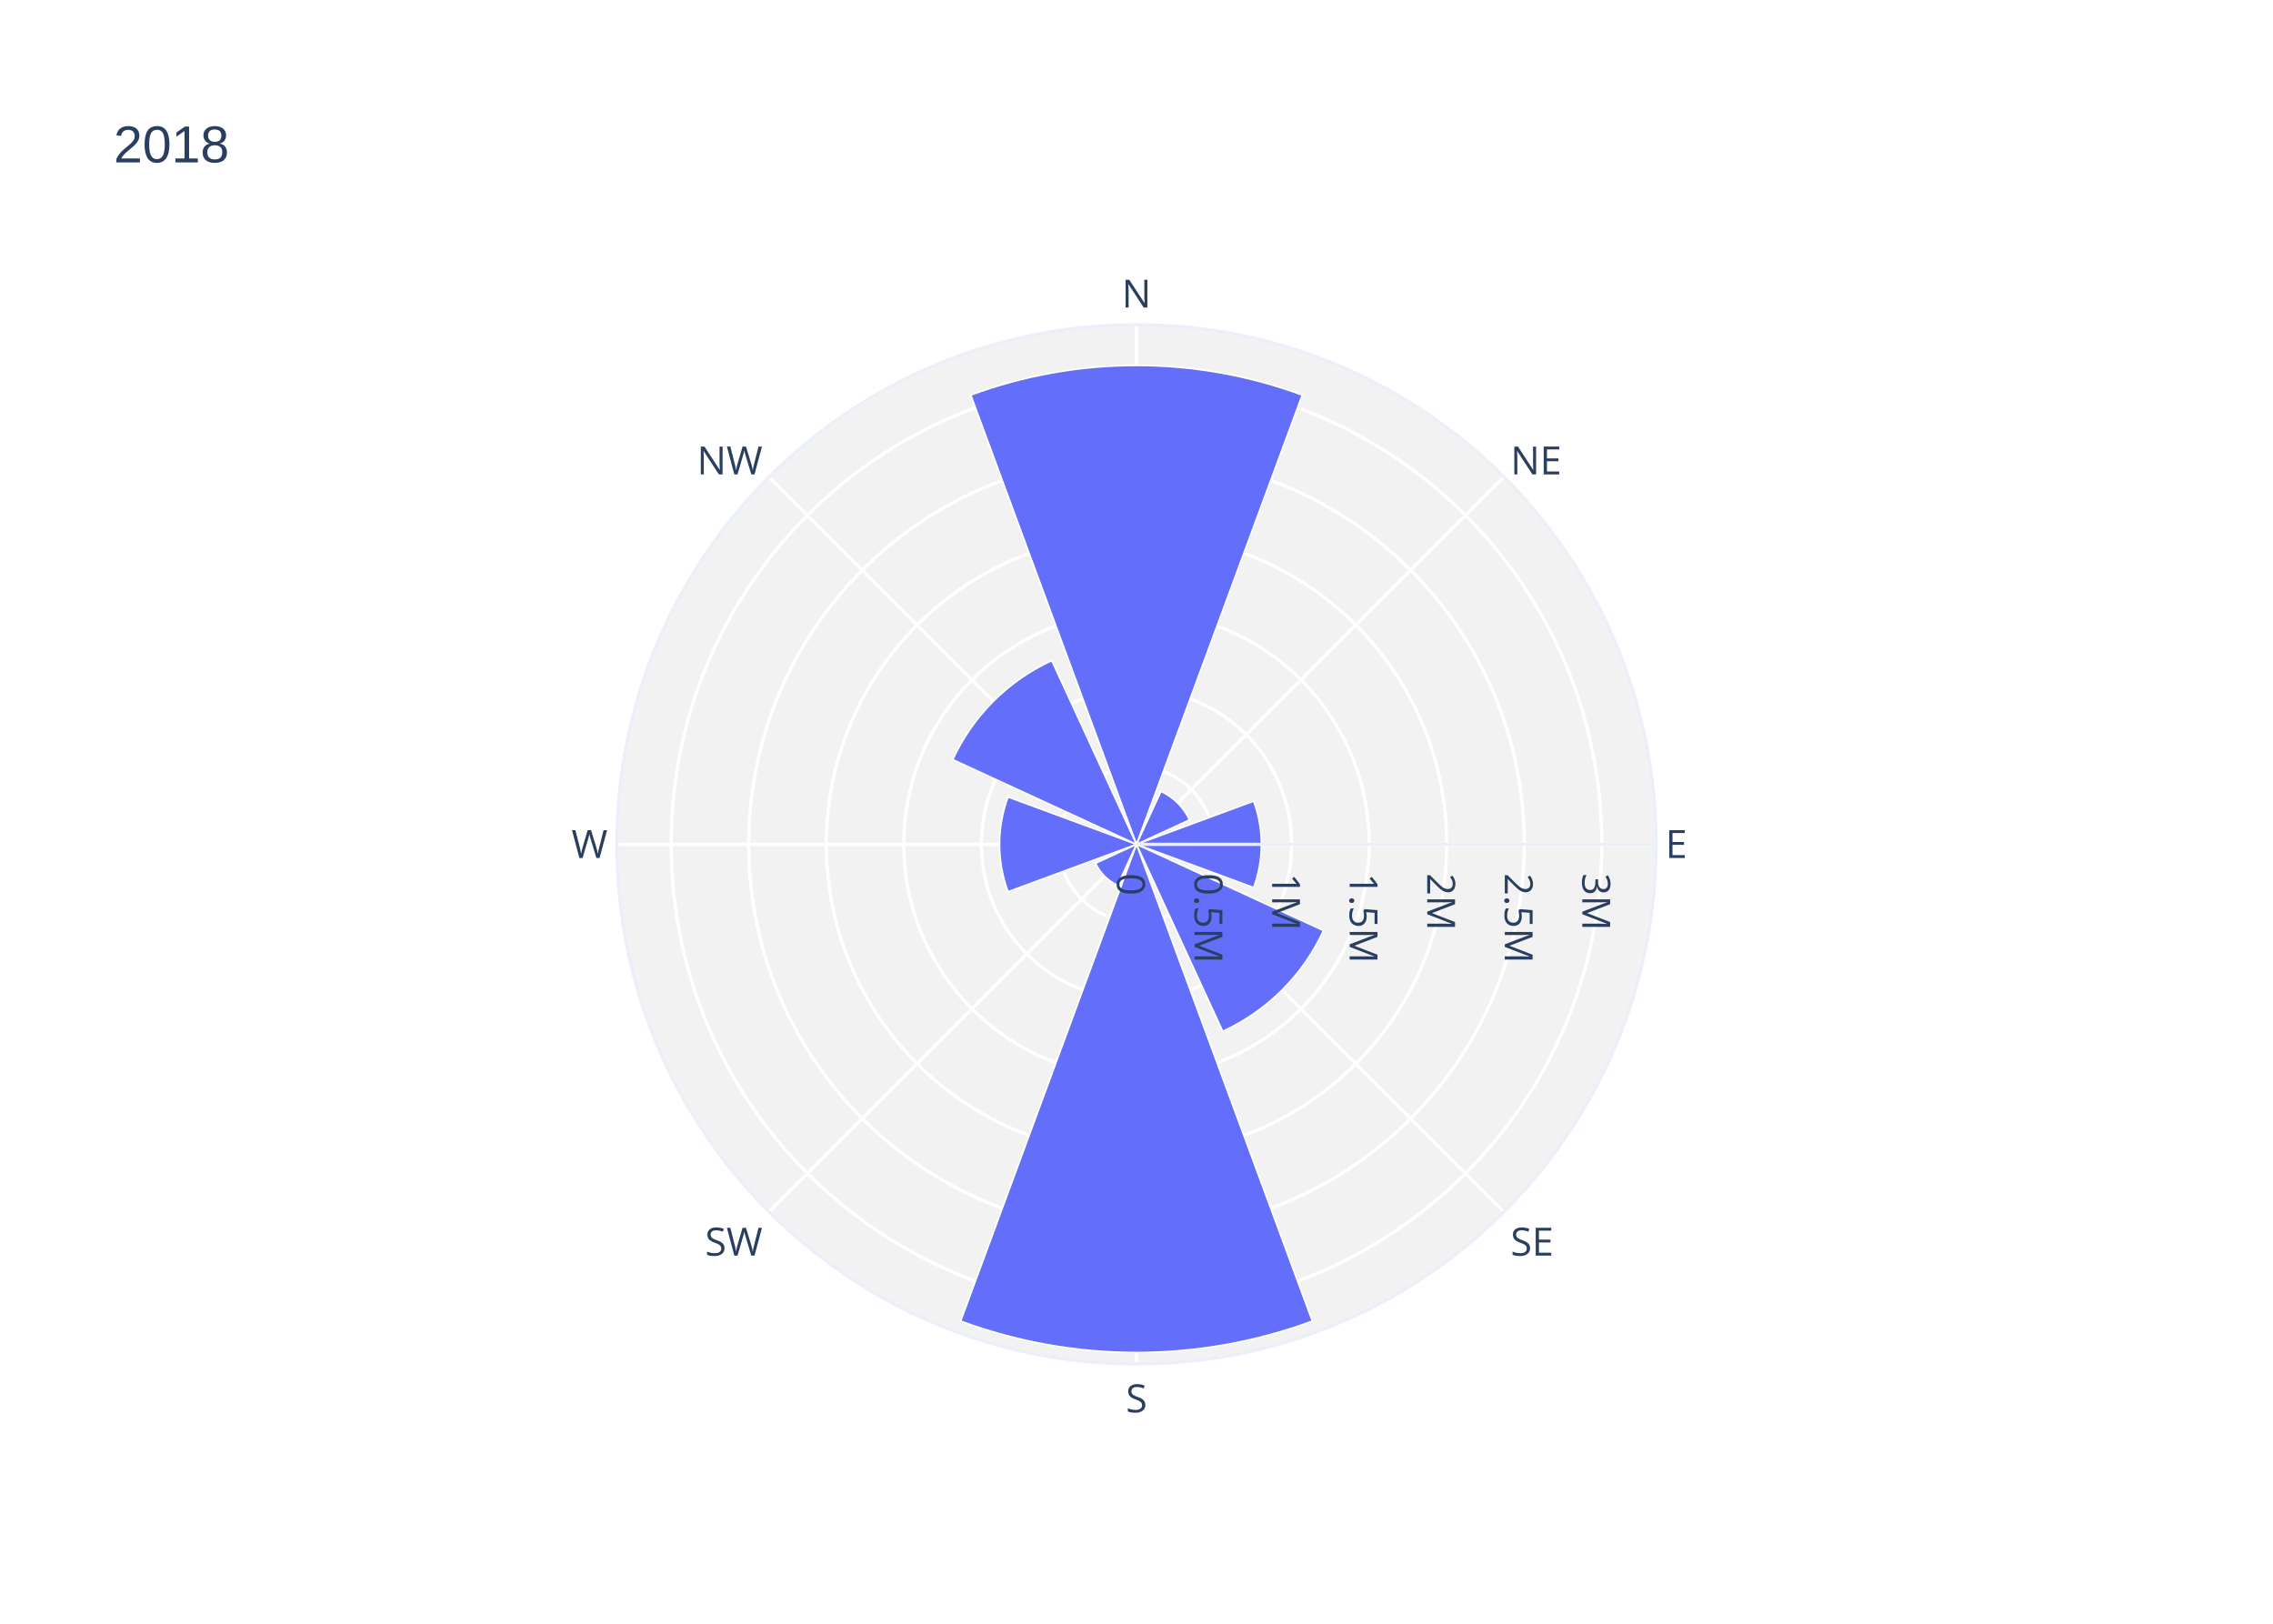
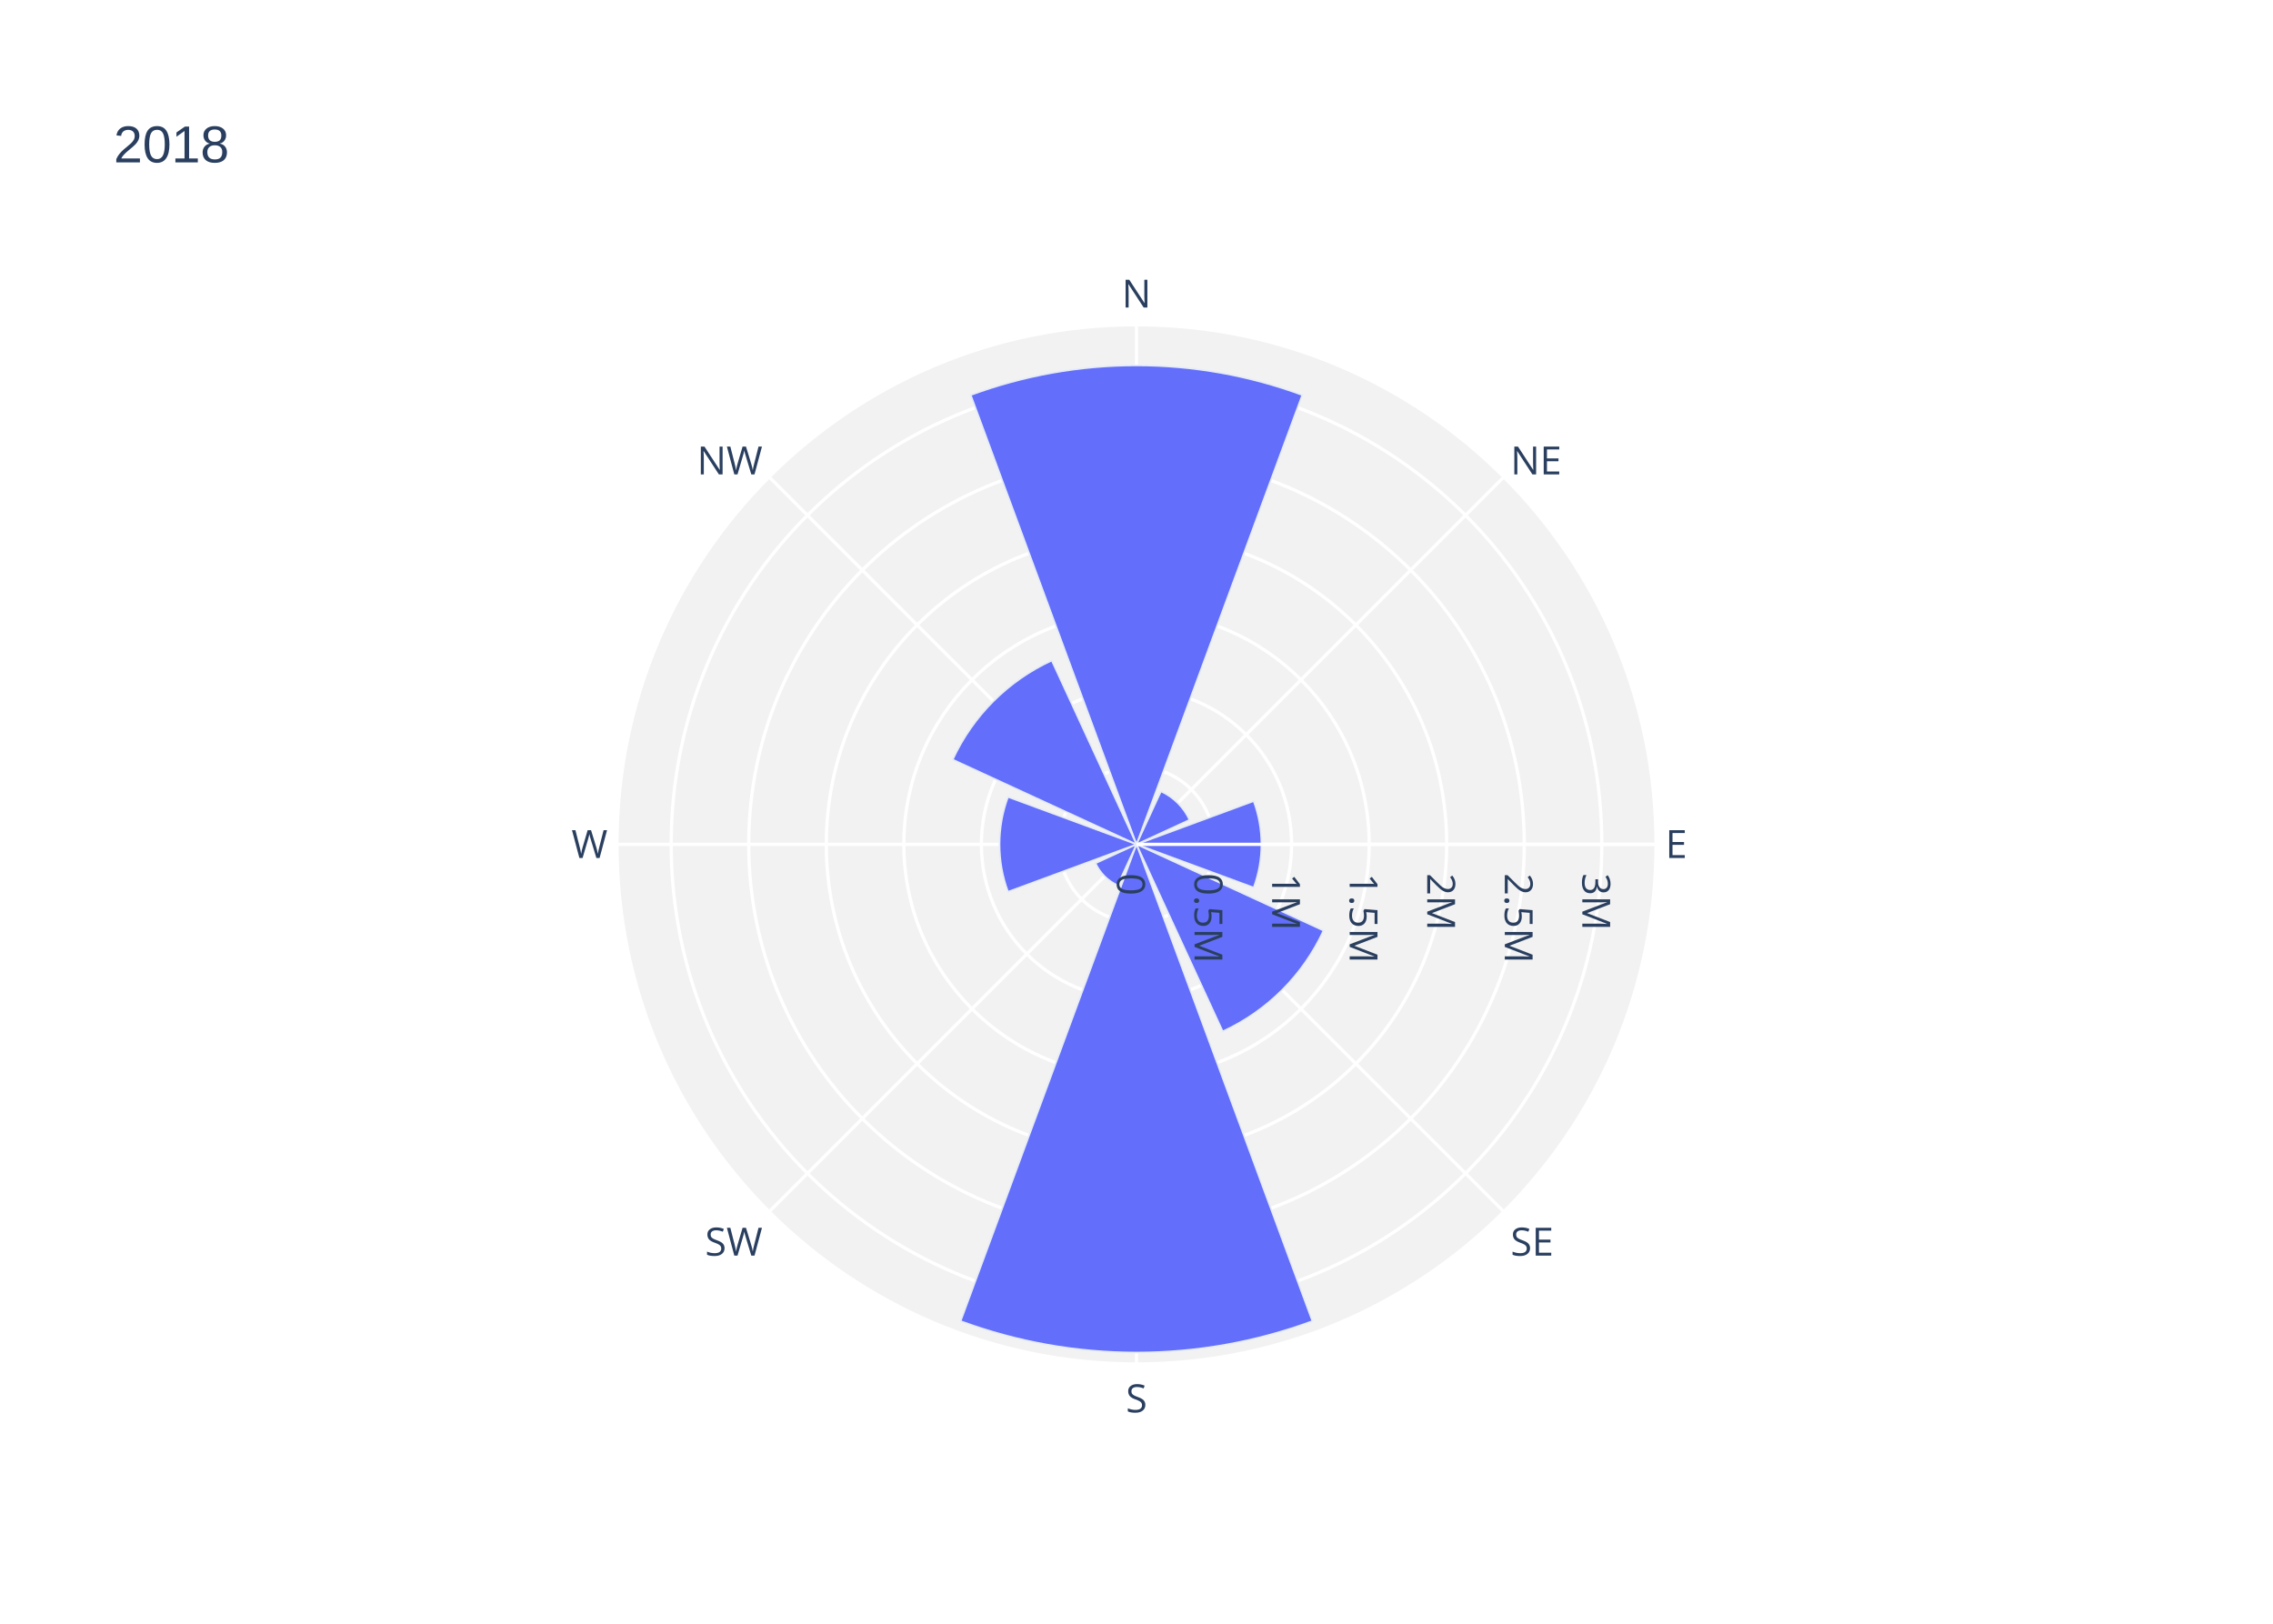
<svg xmlns="http://www.w3.org/2000/svg" class="main-svg" width="3500" height="2500" style="" viewBox="0 0 700 500">
  <rect x="0" y="0" width="700" height="500" style="fill: rgb(255, 255, 255); fill-opacity: 1;" />
-   <defs id="defs-d9352b">
+   <defs id="defs-d77ec0">
    <g class="clips">
-       <clipPath id="clipd9352bpolar-for-traces">
+       <clipPath id="clipd77ec0polar-for-traces">
        <path d="M160,0A160,160 0,1,0 -160,-1.9594348786357652e-14A160,160 0,1,0 160,3.9188697572715304e-14Z" transform="translate(160,160)" />
      </clipPath>
    </g>
    <g class="gradients" />
    <g class="patterns" />
  </defs>
  <g class="bglayer" />
  <g class="layer-below">
    <g class="imagelayer" />
    <g class="shapelayer" />
  </g>
  <g class="cartesianlayer" />
  <g class="polarlayer">
    <g class="polar">
      <g class="polarsublayer draglayer" />
      <g class="polarsublayer plotbg">
        <path d="M160,0A160,160 0,1,0 -160,-1.9594348786357652e-14A160,160 0,1,0 160,3.9188697572715304e-14Z" transform="translate(350,260)" style="fill: rgb(242, 242, 242); fill-opacity: 1;" />
      </g>
      <g class="polarsublayer backplot">
        <g class="maplayer" />
      </g>
      <g class="polarsublayer angular-grid" style="fill: none;">
        <path class="angularaxisgrid" d="M350,260L350,100" style="stroke: rgb(255, 255, 255); stroke-opacity: 1; stroke-width: 1px;" />
        <path class="angularaxisgrid" d="M350,260L463.137,146.863" style="stroke: rgb(255, 255, 255); stroke-opacity: 1; stroke-width: 1px;" />
        <path class="angularaxisgrid" d="M350,260L510,260" style="stroke: rgb(255, 255, 255); stroke-opacity: 1; stroke-width: 1px;" />
        <path class="angularaxisgrid" d="M350,260L463.137,373.137" style="stroke: rgb(255, 255, 255); stroke-opacity: 1; stroke-width: 1px;" />
        <path class="angularaxisgrid" d="M350,260L350,420" style="stroke: rgb(255, 255, 255); stroke-opacity: 1; stroke-width: 1px;" />
        <path class="angularaxisgrid" d="M350,260L236.863,373.137" style="stroke: rgb(255, 255, 255); stroke-opacity: 1; stroke-width: 1px;" />
        <path class="angularaxisgrid" d="M350,260L190,260" style="stroke: rgb(255, 255, 255); stroke-opacity: 1; stroke-width: 1px;" />
        <path class="angularaxisgrid" d="M350,260L236.863,146.863" style="stroke: rgb(255, 255, 255); stroke-opacity: 1; stroke-width: 1px;" />
      </g>
      <g class="polarsublayer radial-grid" transform="translate(350,260)" style="fill: none;">
        <path class="xgrid" d="M23.88,0A23.88,23.88 0,1,0 -23.88,-2.9244565563638794e-15A23.88,23.88 0,1,0 23.88,5.848913112727759e-15Z" style="stroke: rgb(255, 255, 255); stroke-opacity: 1; stroke-width: 1px;" />
        <path class="xgrid" d="M47.77,0A47.77,47.77 0,1,0 -47.77,-5.850137759526906e-15A47.77,47.77 0,1,0 47.77,1.1700275519053813e-14Z" style="stroke: rgb(255, 255, 255); stroke-opacity: 1; stroke-width: 1px;" />
        <path class="xgrid" d="M71.65,0A71.65,71.65 0,1,0 -71.65,-8.774594315890787e-15A71.65,71.65 0,1,0 71.65,1.7549188631781574e-14Z" style="stroke: rgb(255, 255, 255); stroke-opacity: 1; stroke-width: 1px;" />
        <path class="xgrid" d="M95.53,0A95.53,95.53 0,1,0 -95.53,-1.1699050872254666e-14A95.53,95.53 0,1,0 95.53,2.3398101744509332e-14Z" style="stroke: rgb(255, 255, 255); stroke-opacity: 1; stroke-width: 1px;" />
        <path class="xgrid" d="M119.42,0A119.42,119.42 0,1,0 -119.42,-1.4624732075417692e-14A119.42,119.42 0,1,0 119.42,2.9249464150835383e-14Z" style="stroke: rgb(255, 255, 255); stroke-opacity: 1; stroke-width: 1px;" />
        <path class="xgrid" d="M143.3,0A143.3,143.3 0,1,0 -143.3,-1.7549188631781574e-14A143.3,143.3 0,1,0 143.3,3.509837726356315e-14Z" style="stroke: rgb(255, 255, 255); stroke-opacity: 1; stroke-width: 1px;" />
      </g>
-       <g class="polarsublayer frontplot" transform="translate(190,100)" clip-path="url(#clipd9352bpolar-for-traces)">
+       <g class="polarsublayer frontplot" transform="translate(190,100)" clip-path="url(#clipd77ec0polar-for-traces)">
        <g class="barlayer">
          <g class="trace bars" style="opacity: 1;">
            <g class="points">
              <g class="point" style="vector-effect: non-scaling-stroke; stroke-miterlimit: 2;">
-                 <path d="M160,160L211.044,21.64A147.476,147.476 0,0,0 108.956,21.64L160,160A0,0 0,0,1 160,160Z" style="opacity: 1; stroke-width: 0.5px; fill: rgb(99, 110, 250); fill-opacity: 1; stroke: rgb(255, 255, 255); stroke-opacity: 1;" />
+                 <path d="M160,160L211.044,21.64A147.476,147.476 0,0,0 108.956,21.64L160,160A0,0 0,0,1 160,160Z" style="opacity: 1; stroke-width: 0.5px; fill: rgb(99, 110, 250); fill-opacity: 1; stroke: rgb(229, 236, 246); stroke-opacity: 1;" />
              </g>
              <g class="point" style="vector-effect: non-scaling-stroke; stroke-miterlimit: 2;">
-                 <path d="M160,160L176.324,152.474A17.976,17.976 0,0,0 167.526,143.676L160,160A0,0 0,0,1 160,160Z" style="opacity: 1; stroke-width: 0.5px; fill: rgb(99, 110, 250); fill-opacity: 1; stroke: rgb(255, 255, 255); stroke-opacity: 1;" />
+                 <path d="M160,160L176.324,152.474A17.976,17.976 0,0,0 167.526,143.676L160,160A0,0 0,0,1 160,160Z" style="opacity: 1; stroke-width: 0.5px; fill: rgb(99, 110, 250); fill-opacity: 1; stroke: rgb(229, 236, 246); stroke-opacity: 1;" />
              </g>
              <g class="point" style="vector-effect: non-scaling-stroke; stroke-miterlimit: 2;">
-                 <path d="M160,160L196.086,173.313A38.463,38.463 0,0,0 196.086,146.687L160,160A0,0 0,0,1 160,160Z" style="opacity: 1; stroke-width: 0.5px; fill: rgb(99, 110, 250); fill-opacity: 1; stroke: rgb(255, 255, 255); stroke-opacity: 1;" />
+                 <path d="M160,160L196.086,173.313A38.463,38.463 0,0,0 196.086,146.687L160,160A0,0 0,0,1 160,160Z" style="opacity: 1; stroke-width: 0.5px; fill: rgb(99, 110, 250); fill-opacity: 1; stroke: rgb(229, 236, 246); stroke-opacity: 1;" />
              </g>
              <g class="point" style="vector-effect: non-scaling-stroke; stroke-miterlimit: 2;">
-                 <path d="M160,160L186.551,217.593A63.418,63.418 0,0,0 217.593,186.551L160,160A0,0 0,0,1 160,160Z" style="opacity: 1; stroke-width: 0.5px; fill: rgb(99, 110, 250); fill-opacity: 1; stroke: rgb(255, 255, 255); stroke-opacity: 1;" />
+                 <path d="M160,160L186.551,217.593A63.418,63.418 0,0,0 217.593,186.551L160,160A0,0 0,0,1 160,160Z" style="opacity: 1; stroke-width: 0.5px; fill: rgb(99, 110, 250); fill-opacity: 1; stroke: rgb(229, 236, 246); stroke-opacity: 1;" />
              </g>
              <g class="point" style="vector-effect: non-scaling-stroke; stroke-miterlimit: 2;">
-                 <path d="M160,160L105.839,306.811A156.483,156.483 0,0,0 214.161,306.811L160,160A0,0 0,0,1 160,160Z" style="opacity: 1; stroke-width: 0.5px; fill: rgb(99, 110, 250); fill-opacity: 1; stroke: rgb(255, 255, 255); stroke-opacity: 1;" />
+                 <path d="M160,160L105.839,306.811A156.483,156.483 0,0,0 214.161,306.811L160,160A0,0 0,0,1 160,160Z" style="opacity: 1; stroke-width: 0.5px; fill: rgb(99, 110, 250); fill-opacity: 1; stroke: rgb(229, 236, 246); stroke-opacity: 1;" />
              </g>
              <g class="point" style="vector-effect: non-scaling-stroke; stroke-miterlimit: 2;">
-                 <path d="M160,160L147.391,165.813A13.885,13.885 0,0,0 154.187,172.609L160,160A0,0 0,0,1 160,160Z" style="opacity: 1; stroke-width: 0.5px; fill: rgb(99, 110, 250); fill-opacity: 1; stroke: rgb(255, 255, 255); stroke-opacity: 1;" />
+                 <path d="M160,160L147.391,165.813A13.885,13.885 0,0,0 154.187,172.609L160,160A0,0 0,0,1 160,160Z" style="opacity: 1; stroke-width: 0.5px; fill: rgb(99, 110, 250); fill-opacity: 1; stroke: rgb(229, 236, 246); stroke-opacity: 1;" />
              </g>
              <g class="point" style="vector-effect: non-scaling-stroke; stroke-miterlimit: 2;">
-                 <path d="M160,160L120.43,145.402A42.177,42.177 0,0,0 120.43,174.598L160,160A0,0 0,0,1 160,160Z" style="opacity: 1; stroke-width: 0.5px; fill: rgb(99, 110, 250); fill-opacity: 1; stroke: rgb(255, 255, 255); stroke-opacity: 1;" />
+                 <path d="M160,160L120.43,145.402A42.177,42.177 0,0,0 120.43,174.598L160,160A0,0 0,0,1 160,160Z" style="opacity: 1; stroke-width: 0.5px; fill: rgb(99, 110, 250); fill-opacity: 1; stroke: rgb(229, 236, 246); stroke-opacity: 1;" />
              </g>
              <g class="point" style="vector-effect: non-scaling-stroke; stroke-miterlimit: 2;">
-                 <path d="M160,160L133.909,103.403A62.321,62.321 0,0,0 103.403,133.909L160,160A0,0 0,0,1 160,160Z" style="opacity: 1; stroke-width: 0.5px; fill: rgb(99, 110, 250); fill-opacity: 1; stroke: rgb(255, 255, 255); stroke-opacity: 1;" />
+                 <path d="M160,160L133.909,103.403A62.321,62.321 0,0,0 103.403,133.909L160,160A0,0 0,0,1 160,160Z" style="opacity: 1; stroke-width: 0.5px; fill: rgb(99, 110, 250); fill-opacity: 1; stroke: rgb(229, 236, 246); stroke-opacity: 1;" />
              </g>
            </g>
          </g>
        </g>
        <g class="scatterlayer" />
      </g>
      <g class="polarsublayer angular-line">
-         <path d="M160,0A160,160 0,1,0 -160,-1.9594348786357652e-14A160,160 0,1,0 160,3.9188697572715304e-14Z" transform="translate(350,260)" stroke-width="1" style="fill: none; stroke: rgb(235, 240, 248); stroke-opacity: 1;" />
+         <path d="M160,0A160,160 0,1,0 -160,-1.9594348786357652e-14A160,160 0,1,0 160,3.9188697572715304e-14Z" transform="translate(350,260)" stroke-width="1" style="fill: none; stroke: rgb(255, 255, 255); stroke-opacity: 1;" />
      </g>
      <g class="polarsublayer radial-line">
-         <line x1="0" y1="0" x2="160" y2="0" transform="translate(350,260)" stroke-width="1" style="fill: none; stroke: rgb(235, 240, 248); stroke-opacity: 1;" />
+         <line x1="0" y1="0" x2="160" y2="0" transform="translate(350,260)" stroke-width="1" style="fill: none; stroke: rgb(255, 255, 255); stroke-opacity: 1;" />
      </g>
      <g class="polarsublayer angular-axis">
        <g class="angularaxistick">
          <text text-anchor="middle" x="1.7757378587636624e-16" y="-5.3" transform="translate(350,100)" style="font-family: 'Open Sans', verdana, arial, sans-serif; font-size: 12px; fill: rgb(42, 63, 95); fill-opacity: 1; white-space: pre; opacity: 1;">N</text>
        </g>
        <g class="angularaxistick">
          <text text-anchor="start" x="2.051" y="-0.778" transform="translate(463.1371,146.8629)" style="font-family: 'Open Sans', verdana, arial, sans-serif; font-size: 12px; fill: rgb(42, 63, 95); fill-opacity: 1; white-space: pre; opacity: 1;">NE</text>
        </g>
        <g class="angularaxistick">
          <text text-anchor="start" x="2.9" y="4.2" transform="translate(510,260)" style="font-family: 'Open Sans', verdana, arial, sans-serif; font-size: 12px; fill: rgb(42, 63, 95); fill-opacity: 1; white-space: pre; opacity: 1;">E</text>
        </g>
        <g class="angularaxistick">
          <text text-anchor="start" x="2.051" y="13.506" transform="translate(463.1371,373.1371)" style="font-family: 'Open Sans', verdana, arial, sans-serif; font-size: 12px; fill: rgb(42, 63, 95); fill-opacity: 1; white-space: pre; opacity: 1;">SE</text>
        </g>
        <g class="angularaxistick">
          <text text-anchor="middle" x="1.7757378587636624e-16" y="14.9" transform="translate(350,420)" style="font-family: 'Open Sans', verdana, arial, sans-serif; font-size: 12px; fill: rgb(42, 63, 95); fill-opacity: 1; white-space: pre; opacity: 1;">S</text>
        </g>
        <g class="angularaxistick">
          <text text-anchor="end" x="-2.051" y="13.506" transform="translate(236.8629,373.1371)" style="font-family: 'Open Sans', verdana, arial, sans-serif; font-size: 12px; fill: rgb(42, 63, 95); fill-opacity: 1; white-space: pre; opacity: 1;">SW</text>
        </g>
        <g class="angularaxistick">
          <text text-anchor="end" x="-2.9" y="4.2" transform="translate(190,260)" style="font-family: 'Open Sans', verdana, arial, sans-serif; font-size: 12px; fill: rgb(42, 63, 95); fill-opacity: 1; white-space: pre; opacity: 1;">W</text>
        </g>
        <g class="angularaxistick">
          <text text-anchor="end" x="-2.051" y="-0.778" transform="translate(236.8629,146.8629)" style="font-family: 'Open Sans', verdana, arial, sans-serif; font-size: 12px; fill: rgb(42, 63, 95); fill-opacity: 1; white-space: pre; opacity: 1;">NW</text>
        </g>
      </g>
      <g class="polarsublayer radial-axis" transform="translate(350,260)">
        <g class="xtick">
          <text text-anchor="start" x="0" y="14.9" transform=" rotate(90,0,8.9)" style="font-family: 'Open Sans', verdana, arial, sans-serif; font-size: 12px; fill: rgb(42, 63, 95); fill-opacity: 1; white-space: pre; opacity: 1;">0</text>
        </g>
        <g class="xtick">
          <text text-anchor="start" x="0" y="14.9" transform="translate(23.88,0) rotate(90,0,8.9)" style="font-family: 'Open Sans', verdana, arial, sans-serif; font-size: 12px; fill: rgb(42, 63, 95); fill-opacity: 1; white-space: pre; opacity: 1;">0.5M</text>
        </g>
        <g class="xtick">
          <text text-anchor="start" x="0" y="14.9" transform="translate(47.77,0) rotate(90,0,8.9)" style="font-family: 'Open Sans', verdana, arial, sans-serif; font-size: 12px; fill: rgb(42, 63, 95); fill-opacity: 1; white-space: pre; opacity: 1;">1M</text>
        </g>
        <g class="xtick">
          <text text-anchor="start" x="0" y="14.9" transform="translate(71.65,0) rotate(90,0,8.9)" style="font-family: 'Open Sans', verdana, arial, sans-serif; font-size: 12px; fill: rgb(42, 63, 95); fill-opacity: 1; white-space: pre; opacity: 1;">1.5M</text>
        </g>
        <g class="xtick">
          <text text-anchor="start" x="0" y="14.9" transform="translate(95.53,0) rotate(90,0,8.9)" style="font-family: 'Open Sans', verdana, arial, sans-serif; font-size: 12px; fill: rgb(42, 63, 95); fill-opacity: 1; white-space: pre; opacity: 1;">2M</text>
        </g>
        <g class="xtick">
          <text text-anchor="start" x="0" y="14.9" transform="translate(119.42,0) rotate(90,0,8.9)" style="font-family: 'Open Sans', verdana, arial, sans-serif; font-size: 12px; fill: rgb(42, 63, 95); fill-opacity: 1; white-space: pre; opacity: 1;">2.5M</text>
        </g>
        <g class="xtick">
          <text text-anchor="start" x="0" y="14.9" transform="translate(143.3,0) rotate(90,0,8.9)" style="font-family: 'Open Sans', verdana, arial, sans-serif; font-size: 12px; fill: rgb(42, 63, 95); fill-opacity: 1; white-space: pre; opacity: 1;">3M</text>
        </g>
      </g>
    </g>
  </g>
  <g class="ternarylayer" />
  <g class="geolayer" />
  <g class="funnelarealayer" />
  <g class="pielayer" />
  <g class="iciclelayer" />
  <g class="treemaplayer" />
  <g class="sunburstlayer" />
  <g class="glimages" />
-   <defs id="topdefs-d9352b">
+   <defs id="topdefs-d77ec0">
    <g class="clips" />
  </defs>
  <g class="layer-above">
    <g class="imagelayer" />
    <g class="shapelayer" />
  </g>
  <g class="infolayer">
    <g class="g-gtitle">
      <text class="gtitle" x="35" y="50" text-anchor="start" dy="0em" style="font-family: Arial; font-size: 16px; fill: rgb(42, 63, 95); opacity: 1; font-weight: normal; white-space: pre;">2018</text>
    </g>
    <g class="g-polartitle" />
  </g>
</svg>
